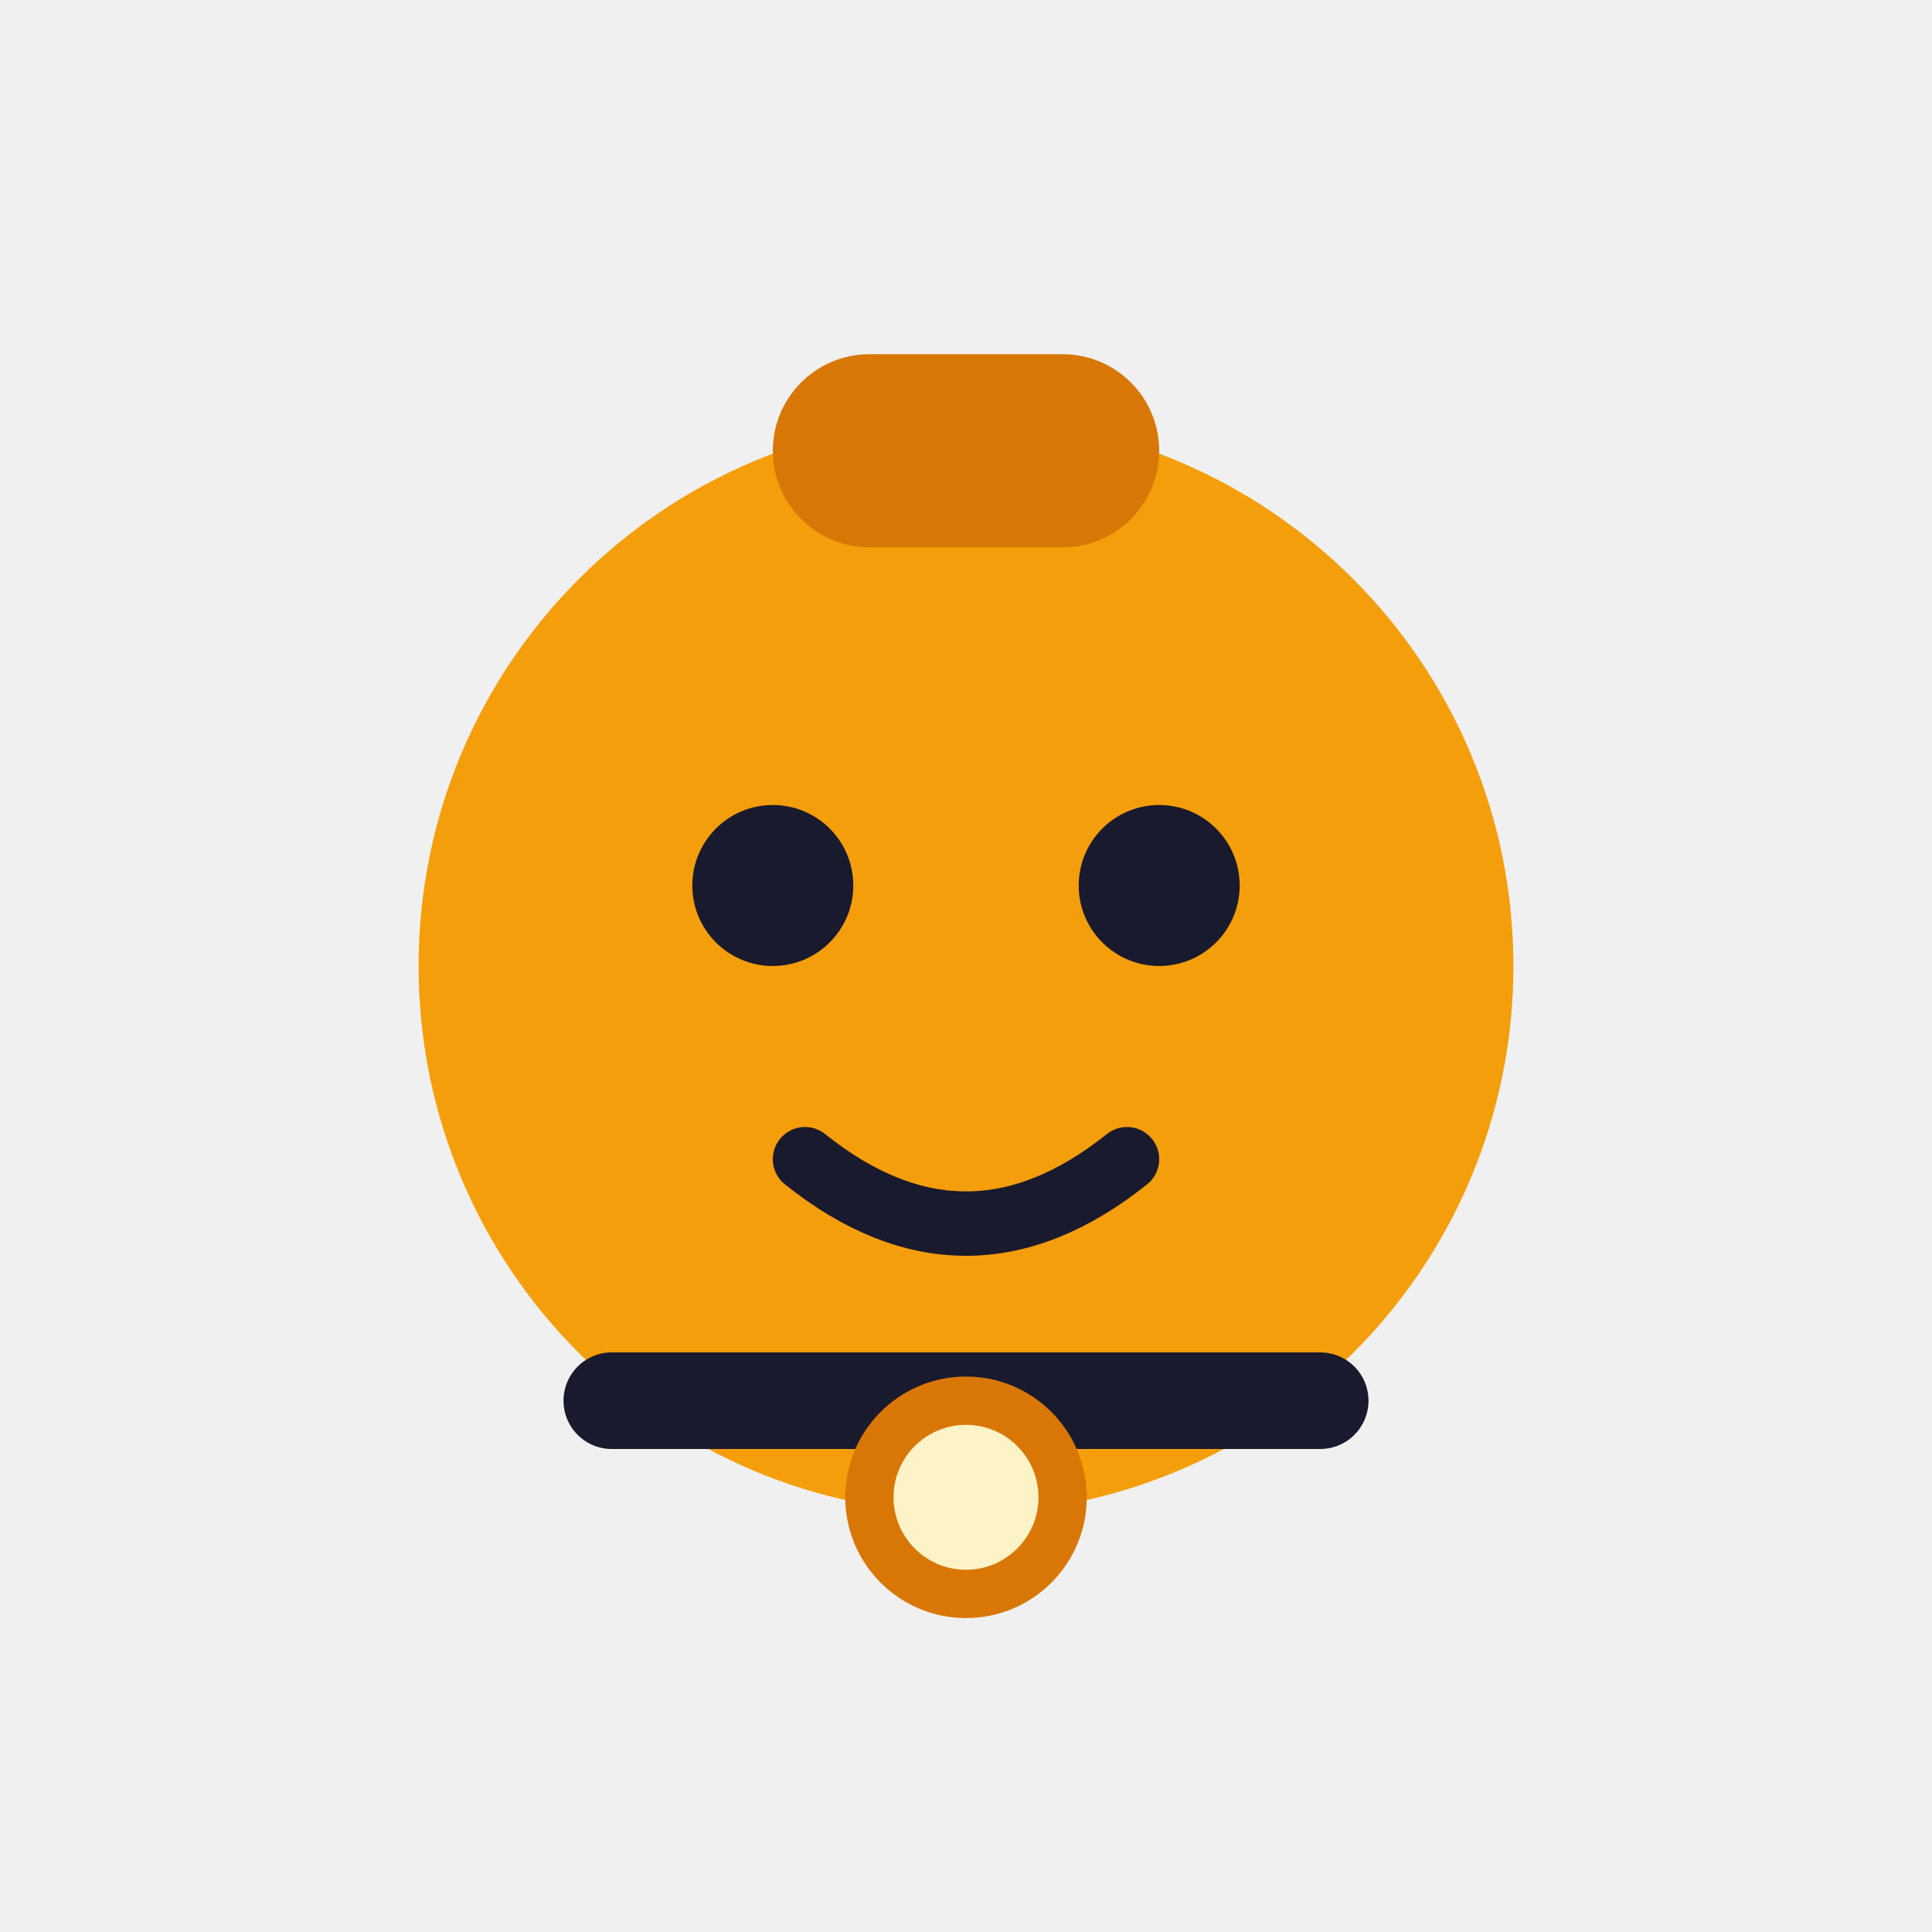
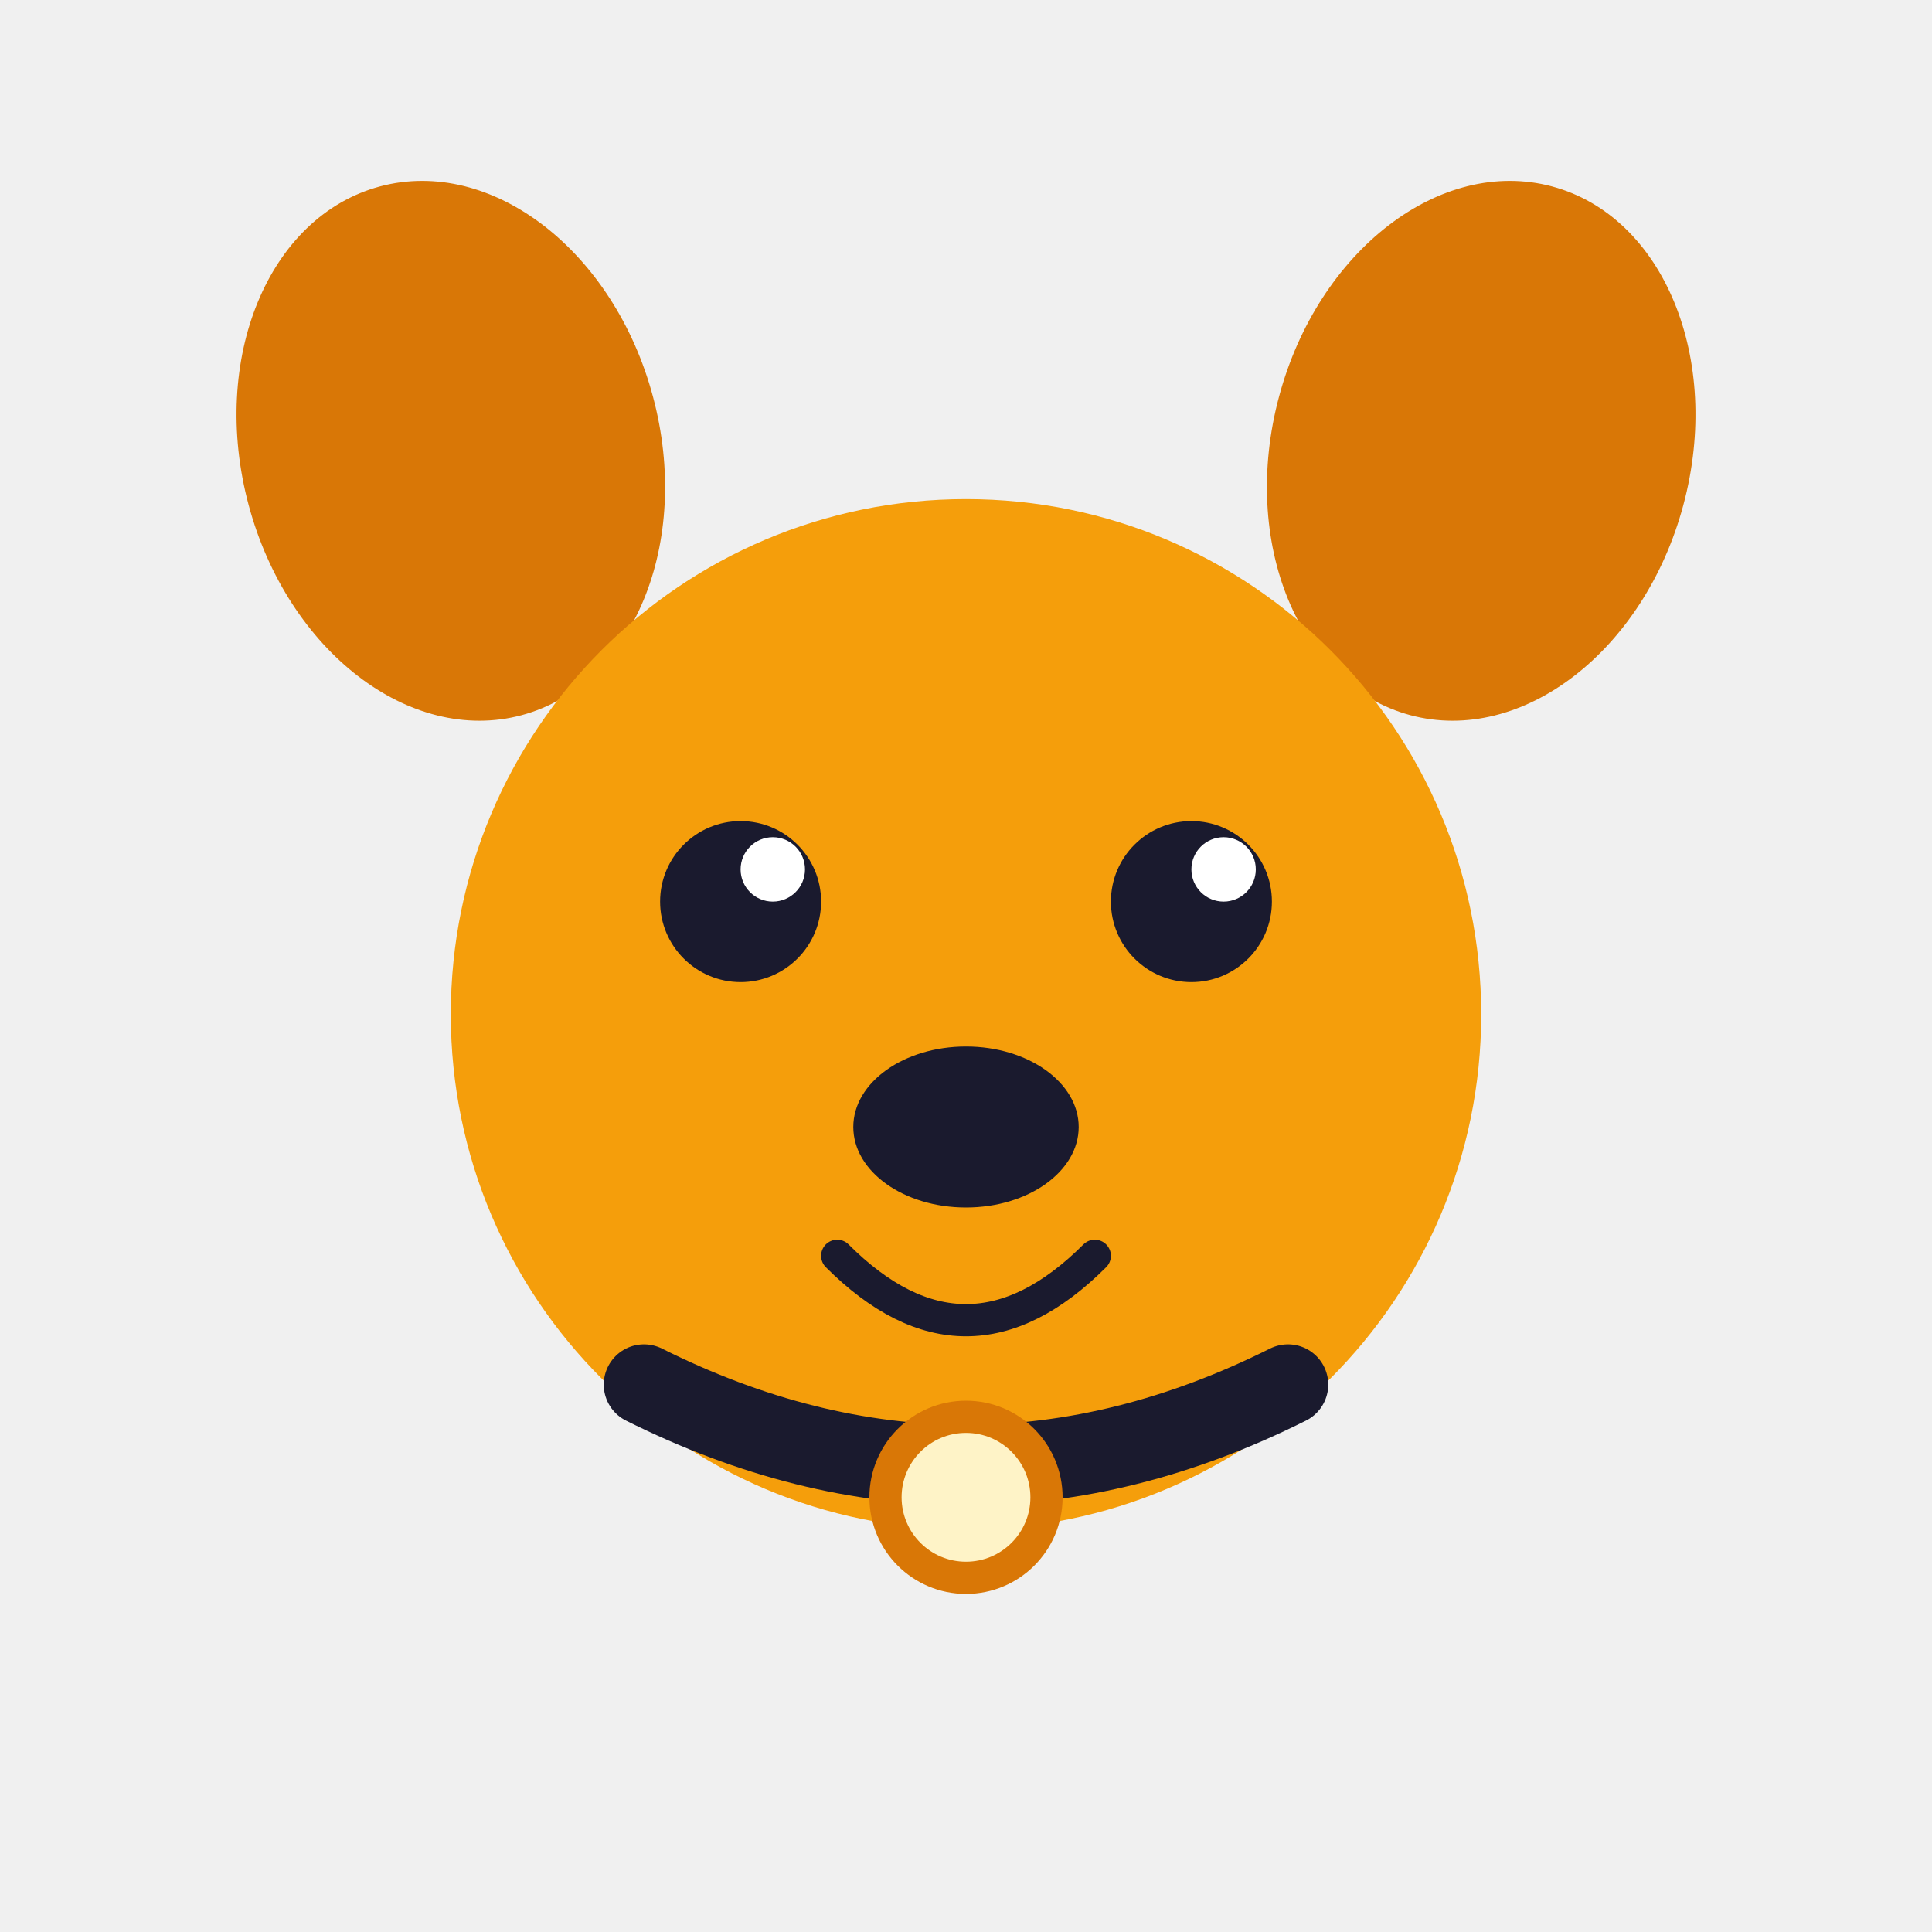
- <svg xmlns="http://www.w3.org/2000/svg" viewBox="0 0 120 120" role="img">
-   <circle cx="60" cy="60" r="34" fill="#f59e0b" />
-   <rect x="48" y="22" width="24" height="12" rx="6" fill="#d97706" />
-   <circle cx="48" cy="55" r="5" fill="#1a1a2e" />
-   <circle cx="72" cy="55" r="5" fill="#1a1a2e" />
-   <path d="M50 72 Q60 80 70 72" fill="none" stroke="#1a1a2e" stroke-width="4" stroke-linecap="round" />
-   <path d="M38 87 H82" stroke="#1a1a2e" stroke-width="6" stroke-linecap="round" />
-   <circle cx="60" cy="93" r="6" fill="#fef3c7" stroke="#d97706" stroke-width="3" />
+ <svg xmlns="http://www.w3.org/2000/svg" viewBox="0 0 120 120">
+   <ellipse cx="28" cy="28" rx="13" ry="17" fill="#d97706" transform="rotate(-15 28 28)" />
+   <ellipse cx="92" cy="28" rx="13" ry="17" fill="#d97706" transform="rotate(15 92 28)" />
+   <circle cx="60" cy="63" r="32" fill="#f59e0b" />
+   <circle cx="46" cy="56" r="5" fill="#1a1a2e" />
+   <circle cx="74" cy="56" r="5" fill="#1a1a2e" />
+   <circle cx="48" cy="54" r="2" fill="#fff" />
+   <circle cx="76" cy="54" r="2" fill="#fff" />
+   <ellipse cx="60" cy="70" rx="7" ry="5" fill="#1a1a2e" />
+   <path d="M52 78 Q60 86 68 78" fill="none" stroke="#1a1a2e" stroke-width="2" stroke-linecap="round" />
+   <ellipse cx="60" cy="84" rx="5" ry="6" fill="#ef4444" opacity="0" />
+   <path d="M40 86 Q60 96 80 86" fill="none" stroke="#1a1a2e" stroke-width="5" stroke-linecap="round" />
+   <circle cx="60" cy="93" r="5" fill="#fef3c7" stroke="#d97706" stroke-width="2" />
</svg>
